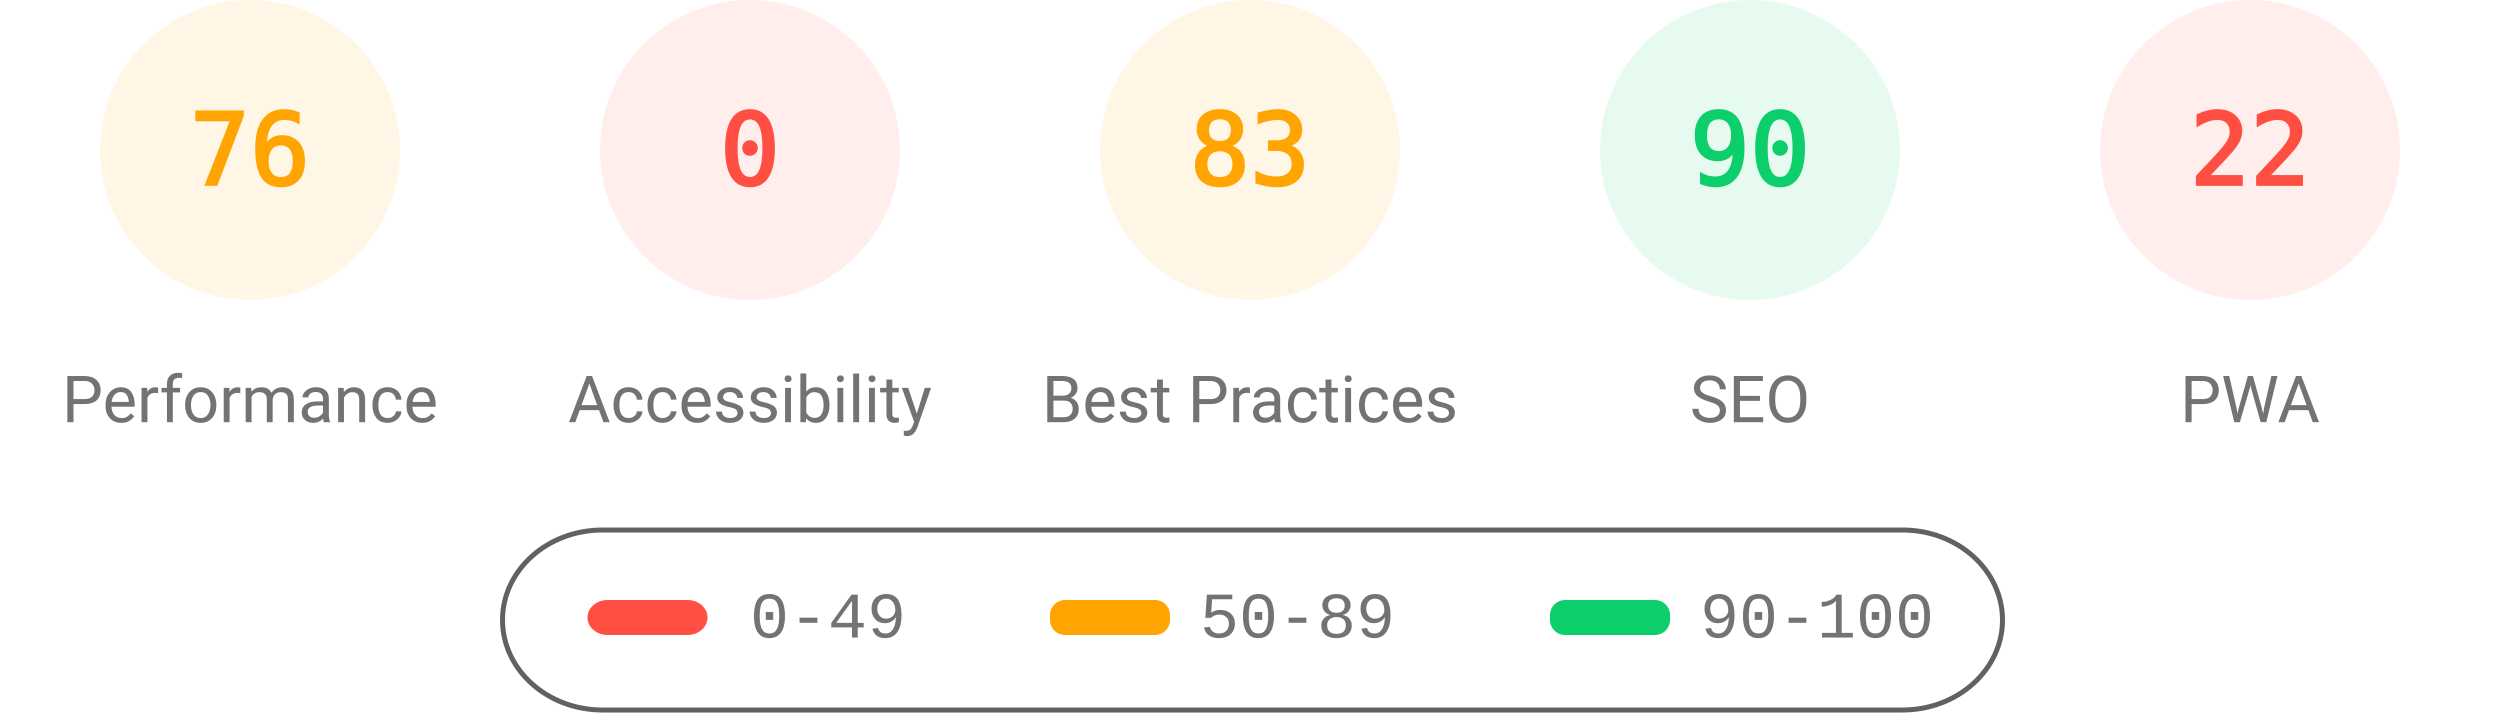
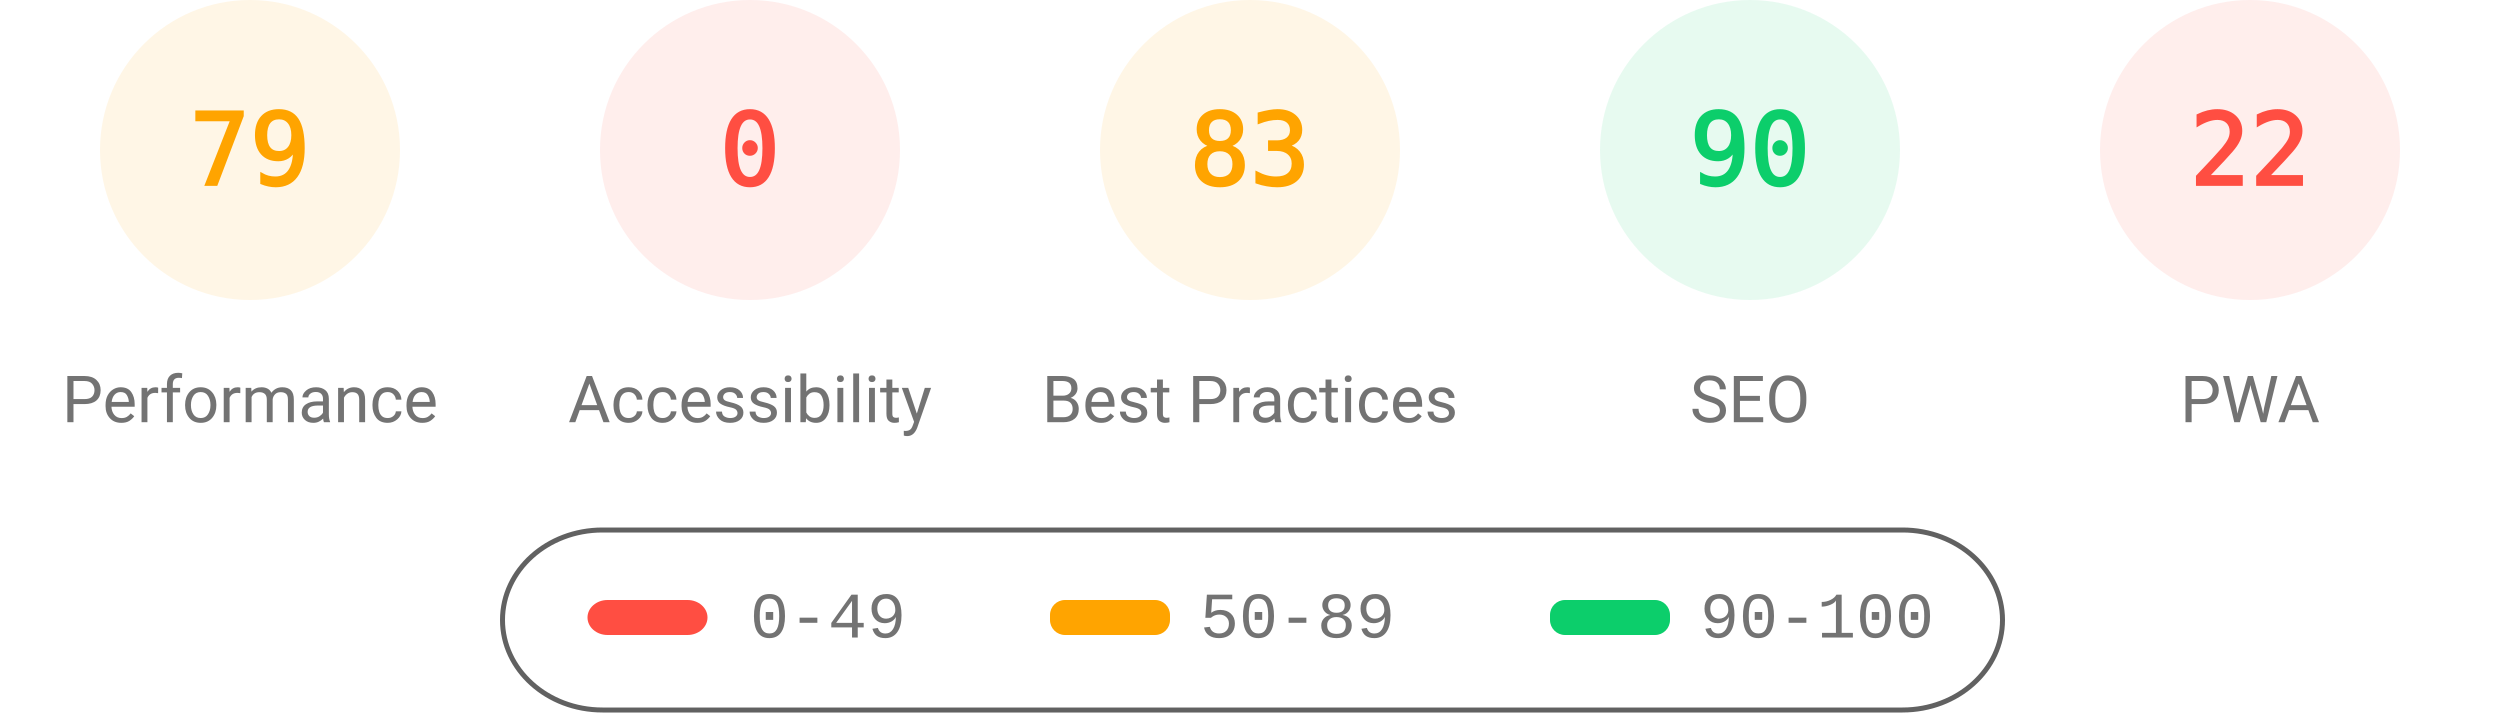
<svg xmlns="http://www.w3.org/2000/svg" fill="none" width="1000" height="285">
  <style>.gauge-base{opacity:.1}.gauge-arc{fill:none;animation-delay:250ms;stroke-linecap:round;transform:rotate(-90deg);transform-origin:100px 60px;animation:load-gauge 1s ease forwards}.guage-text{font-size:40px;font-family:monospace;text-align:center}.guage-red{color:#ff4e42;fill:#ff4e42;stroke:#ff4e42}.guage-orange{color:#ffa400;fill:#ffa400;stroke:#ffa400}.guage-green{color:#0cce6b;fill:#0cce6b;stroke:#0cce6b}.guage-undefined{color:#5c5c5c;fill:#5c5c5c;stroke:#5c5c5c}.guage-title{color:#737373;fill:#737373;stroke:none;font-size:26px;line-height:26px;font-family:Roboto,Halvetica,Arial,sans-serif}@keyframes load-gauge{from{stroke-dasharray:0 352.858}}</style>
  <svg class="guage-div guage-perf guage-orange" viewBox="0 0 200 200" width="200" height="200">
    <circle class="gauge-base" r="56" cx="100" cy="60" stroke-width="8" />
-     <circle class="gauge-arc guage-arc-1" r="56" cx="100" cy="60" stroke-width="8" style="stroke-dasharray:267.412,351.858" />
-     <text class="guage-text" x="100" y="60" alignment-baseline="central" dominant-baseline="central" text-anchor="middle">76</text>
+     <circle class="gauge-arc guage-arc-1" r="56" cx="100" cy="60" stroke-width="8" style="stroke-dasharray:277.968,351.858" />
+     <text class="guage-text" x="100" y="60" alignment-baseline="central" dominant-baseline="central" text-anchor="middle">79</text>
    <text class="guage-title" x="100" y="160" alignment-baseline="central" dominant-baseline="central" text-anchor="middle">Performance</text>
  </svg>
  <svg class="guage-div guage-acc guage-red" viewBox="0 0 200 200" width="200" height="200" x="200">
    <circle class="gauge-base" r="56" cx="100" cy="60" stroke-width="8" />
    <circle class="gauge-arc guage-arc-2" r="56" cx="100" cy="60" stroke-width="8" style="stroke-dasharray:0,351.858" />
    <text class="guage-text" x="100" y="60" alignment-baseline="central" dominant-baseline="central" text-anchor="middle">0</text>
    <text class="guage-title" x="100" y="160" alignment-baseline="central" dominant-baseline="central" text-anchor="middle">Accessibility</text>
  </svg>
  <svg class="guage-div guage-best guage-orange" viewBox="0 0 200 200" width="200" height="200" x="400">
    <circle class="gauge-base" r="56" cx="100" cy="60" stroke-width="8" />
    <circle class="gauge-arc guage-arc-3" r="56" cx="100" cy="60" stroke-width="8" style="stroke-dasharray:292.042,351.858" />
    <text class="guage-text" x="100" y="60" alignment-baseline="central" dominant-baseline="central" text-anchor="middle">83</text>
    <text class="guage-title" x="100" y="160" alignment-baseline="central" dominant-baseline="central" text-anchor="middle">Best Practices</text>
  </svg>
  <svg class="guage-div guage-seo guage-green" viewBox="0 0 200 200" width="200" height="200" x="600">
    <circle class="gauge-base" r="56" cx="100" cy="60" stroke-width="8" />
    <circle class="gauge-arc guage-arc-4" r="56" cx="100" cy="60" stroke-width="8" style="stroke-dasharray:316.672,351.858" />
    <text class="guage-text" x="100" y="60" alignment-baseline="central" dominant-baseline="central" text-anchor="middle">90</text>
    <text class="guage-title" x="100" y="160" alignment-baseline="central" dominant-baseline="central" text-anchor="middle">SEO</text>
  </svg>
  <svg class="guage-div guage-pwa guage-red" viewBox="0 0 200 200" width="200" height="200" x="800">
    <circle class="gauge-base" r="56" cx="100" cy="60" stroke-width="8" />
    <circle class="gauge-arc guage-arc-4" r="56" cx="100" cy="60" stroke-width="8" style="stroke-dasharray:77.409,351.858" />
    <text class="guage-text" x="100" y="60" alignment-baseline="central" dominant-baseline="central" text-anchor="middle">22</text>
    <text class="guage-title" x="100" y="160" alignment-baseline="central" dominant-baseline="central" text-anchor="middle">PWA</text>
  </svg>
  <svg width="604" height="76" x="200" y="210">
    <path fill="none" id="canvas_background" d="M-1-1h604v80H-1z" />
    <rect fill-opacity="0" stroke="#616161" stroke-width="2" rx="40" id="svg_2" height="72" width="600" y="2" x="1" fill="#000" />
    <rect stroke="#000" rx="8" id="svg_3" height="14" width="48" y="30" x="35" stroke-opacity="null" stroke-width="0" fill="#ff4e42" />
    <rect stroke="#000" rx="6" id="svg_4" height="14" width="48" y="30" x="220" stroke-opacity="null" stroke-width="0" fill="#ffa400" />
    <rect stroke="#000" rx="6" id="svg_5" height="14" width="48" y="30" x="420" stroke-opacity="null" stroke-width="0" fill="#0cce6b" />
    <text xml:space="preserve" text-anchor="start" font-family="'Courier New', Courier, monospace" font-size="26" id="svg_6" y="45" x="100" stroke-opacity="null" stroke-width="0" stroke="#000" fill="#737373">0-49</text>
    <text xml:space="preserve" text-anchor="start" font-family="'Courier New', Courier, monospace" font-size="26" id="svg_7" y="45" x="280" stroke-opacity="null" stroke-width="0" stroke="#000" fill="#737373">50-89</text>
    <text xml:space="preserve" text-anchor="start" font-family="'Courier New', Courier, monospace" font-size="26" id="svg_8" y="45" x="480" stroke-opacity="null" stroke-width="0" stroke="#000" fill="#737373">90-100</text>
  </svg>
</svg>
